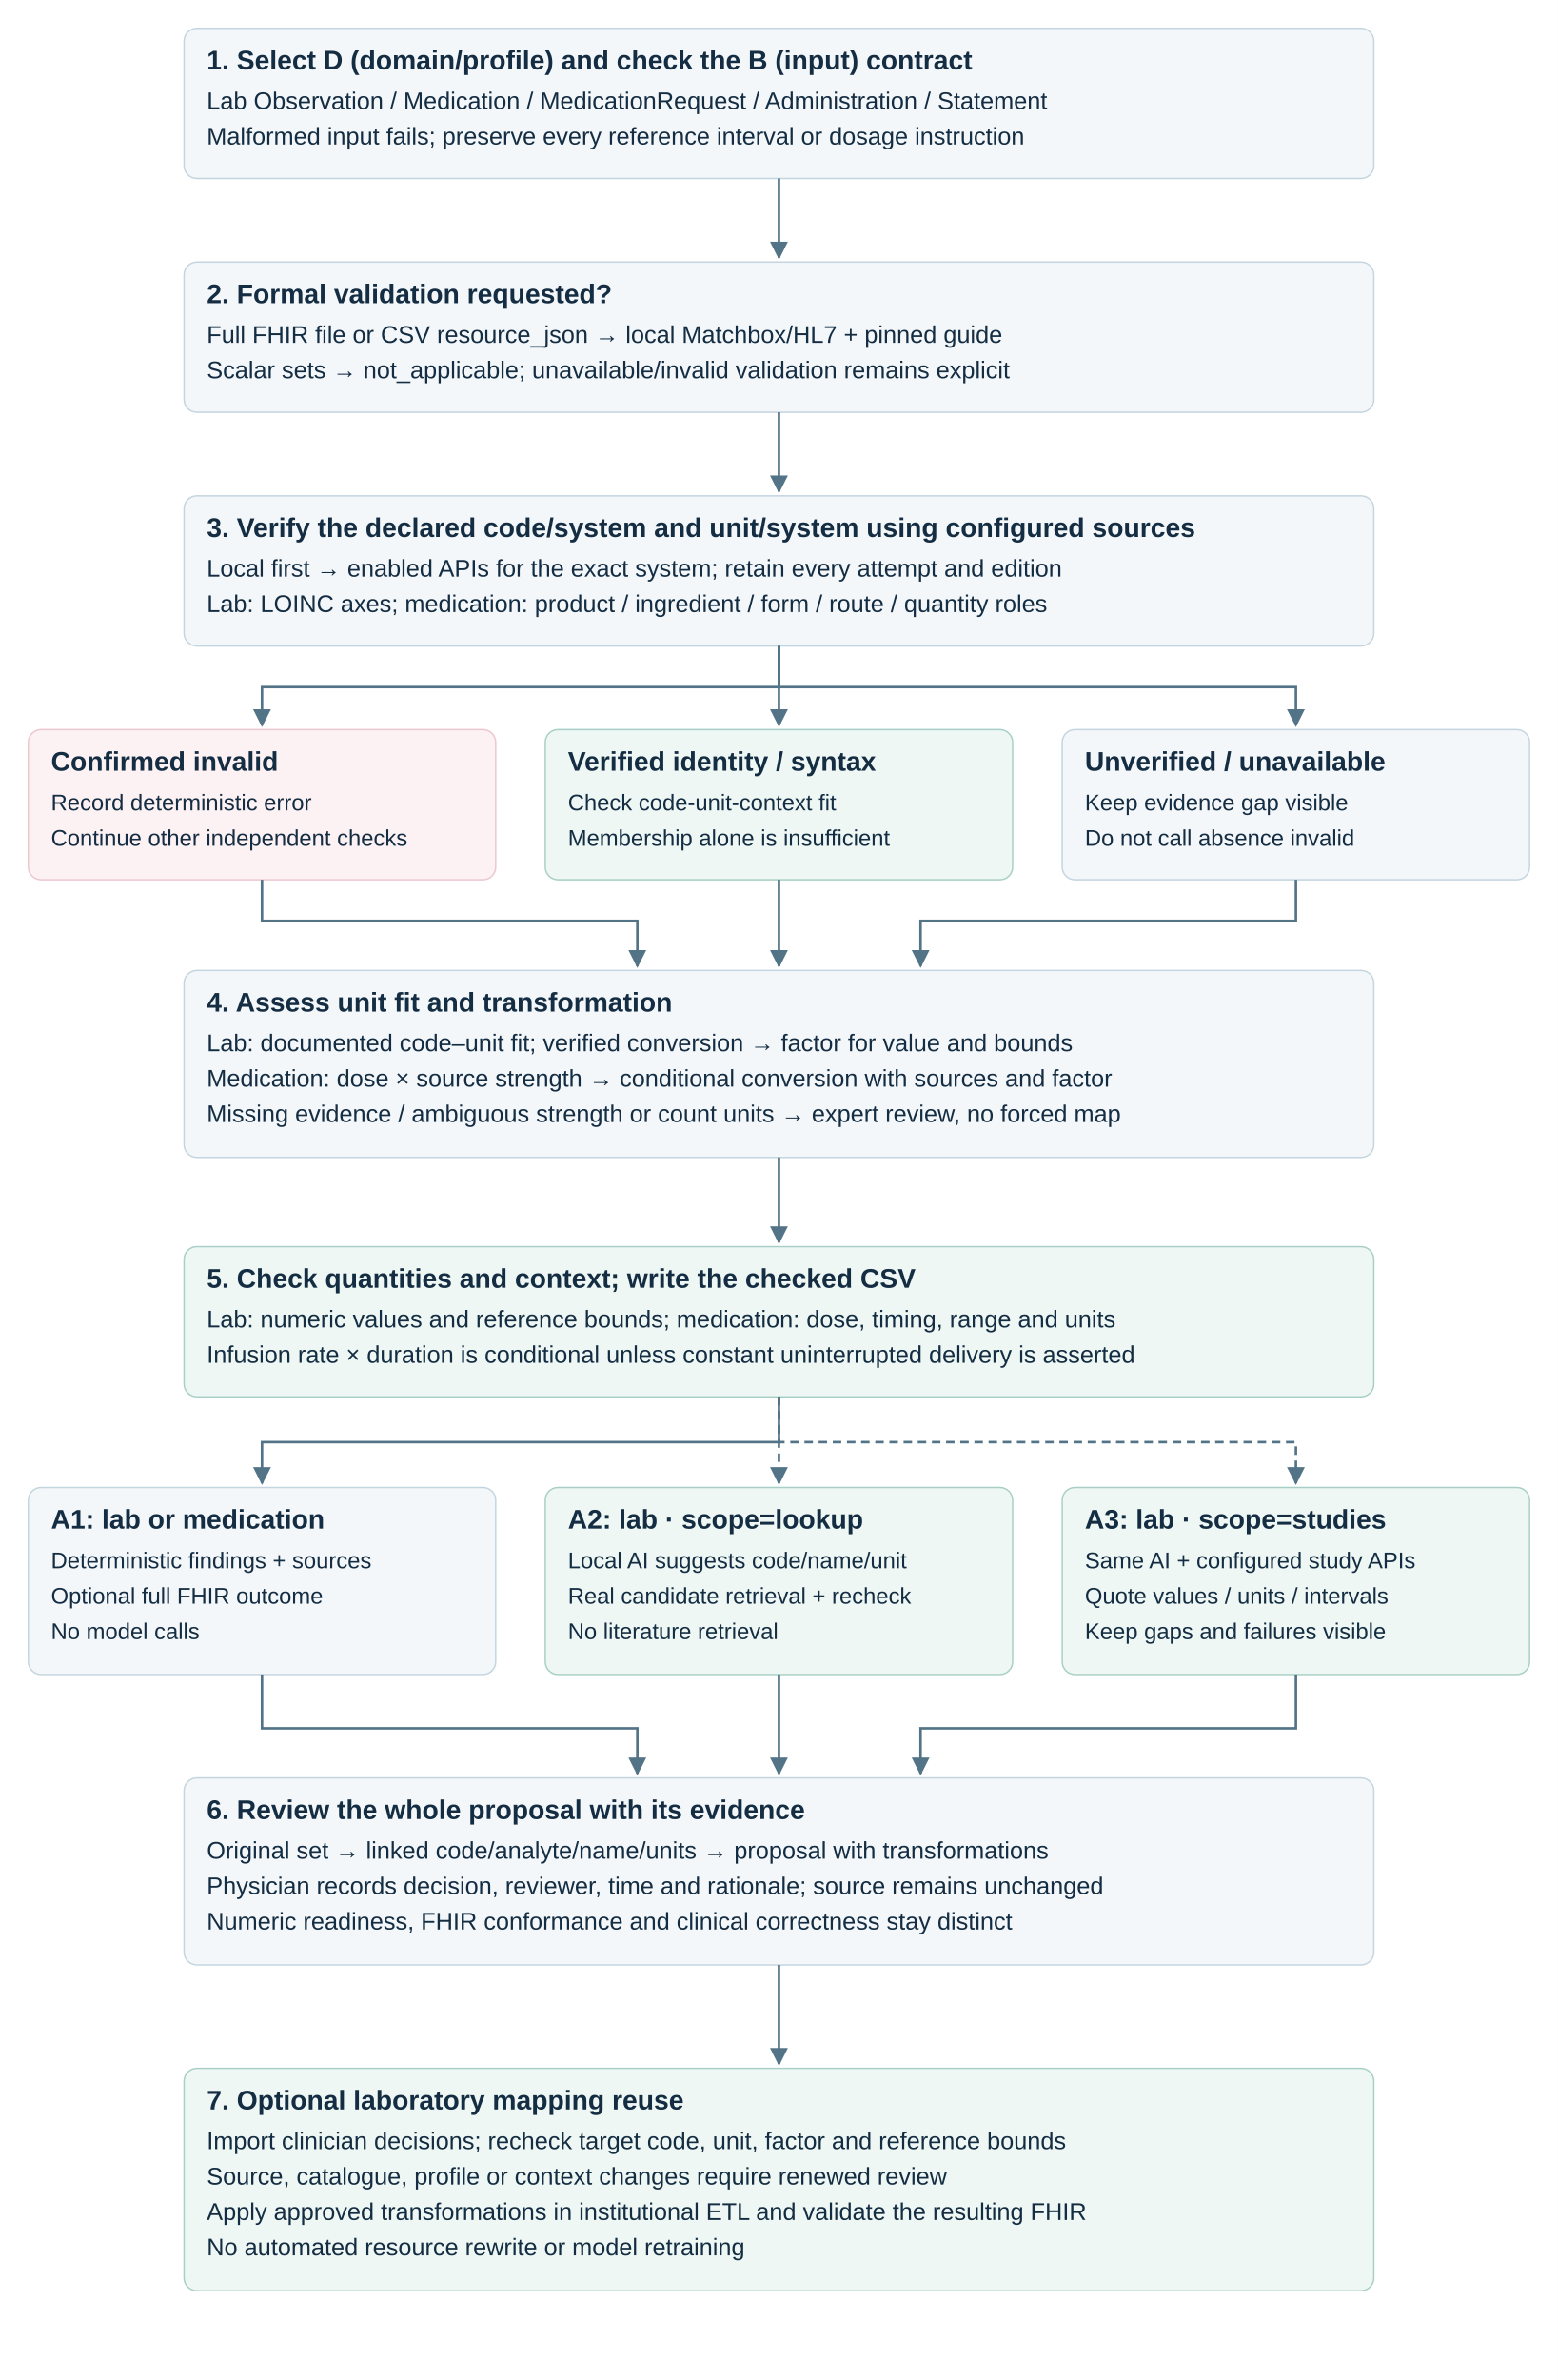
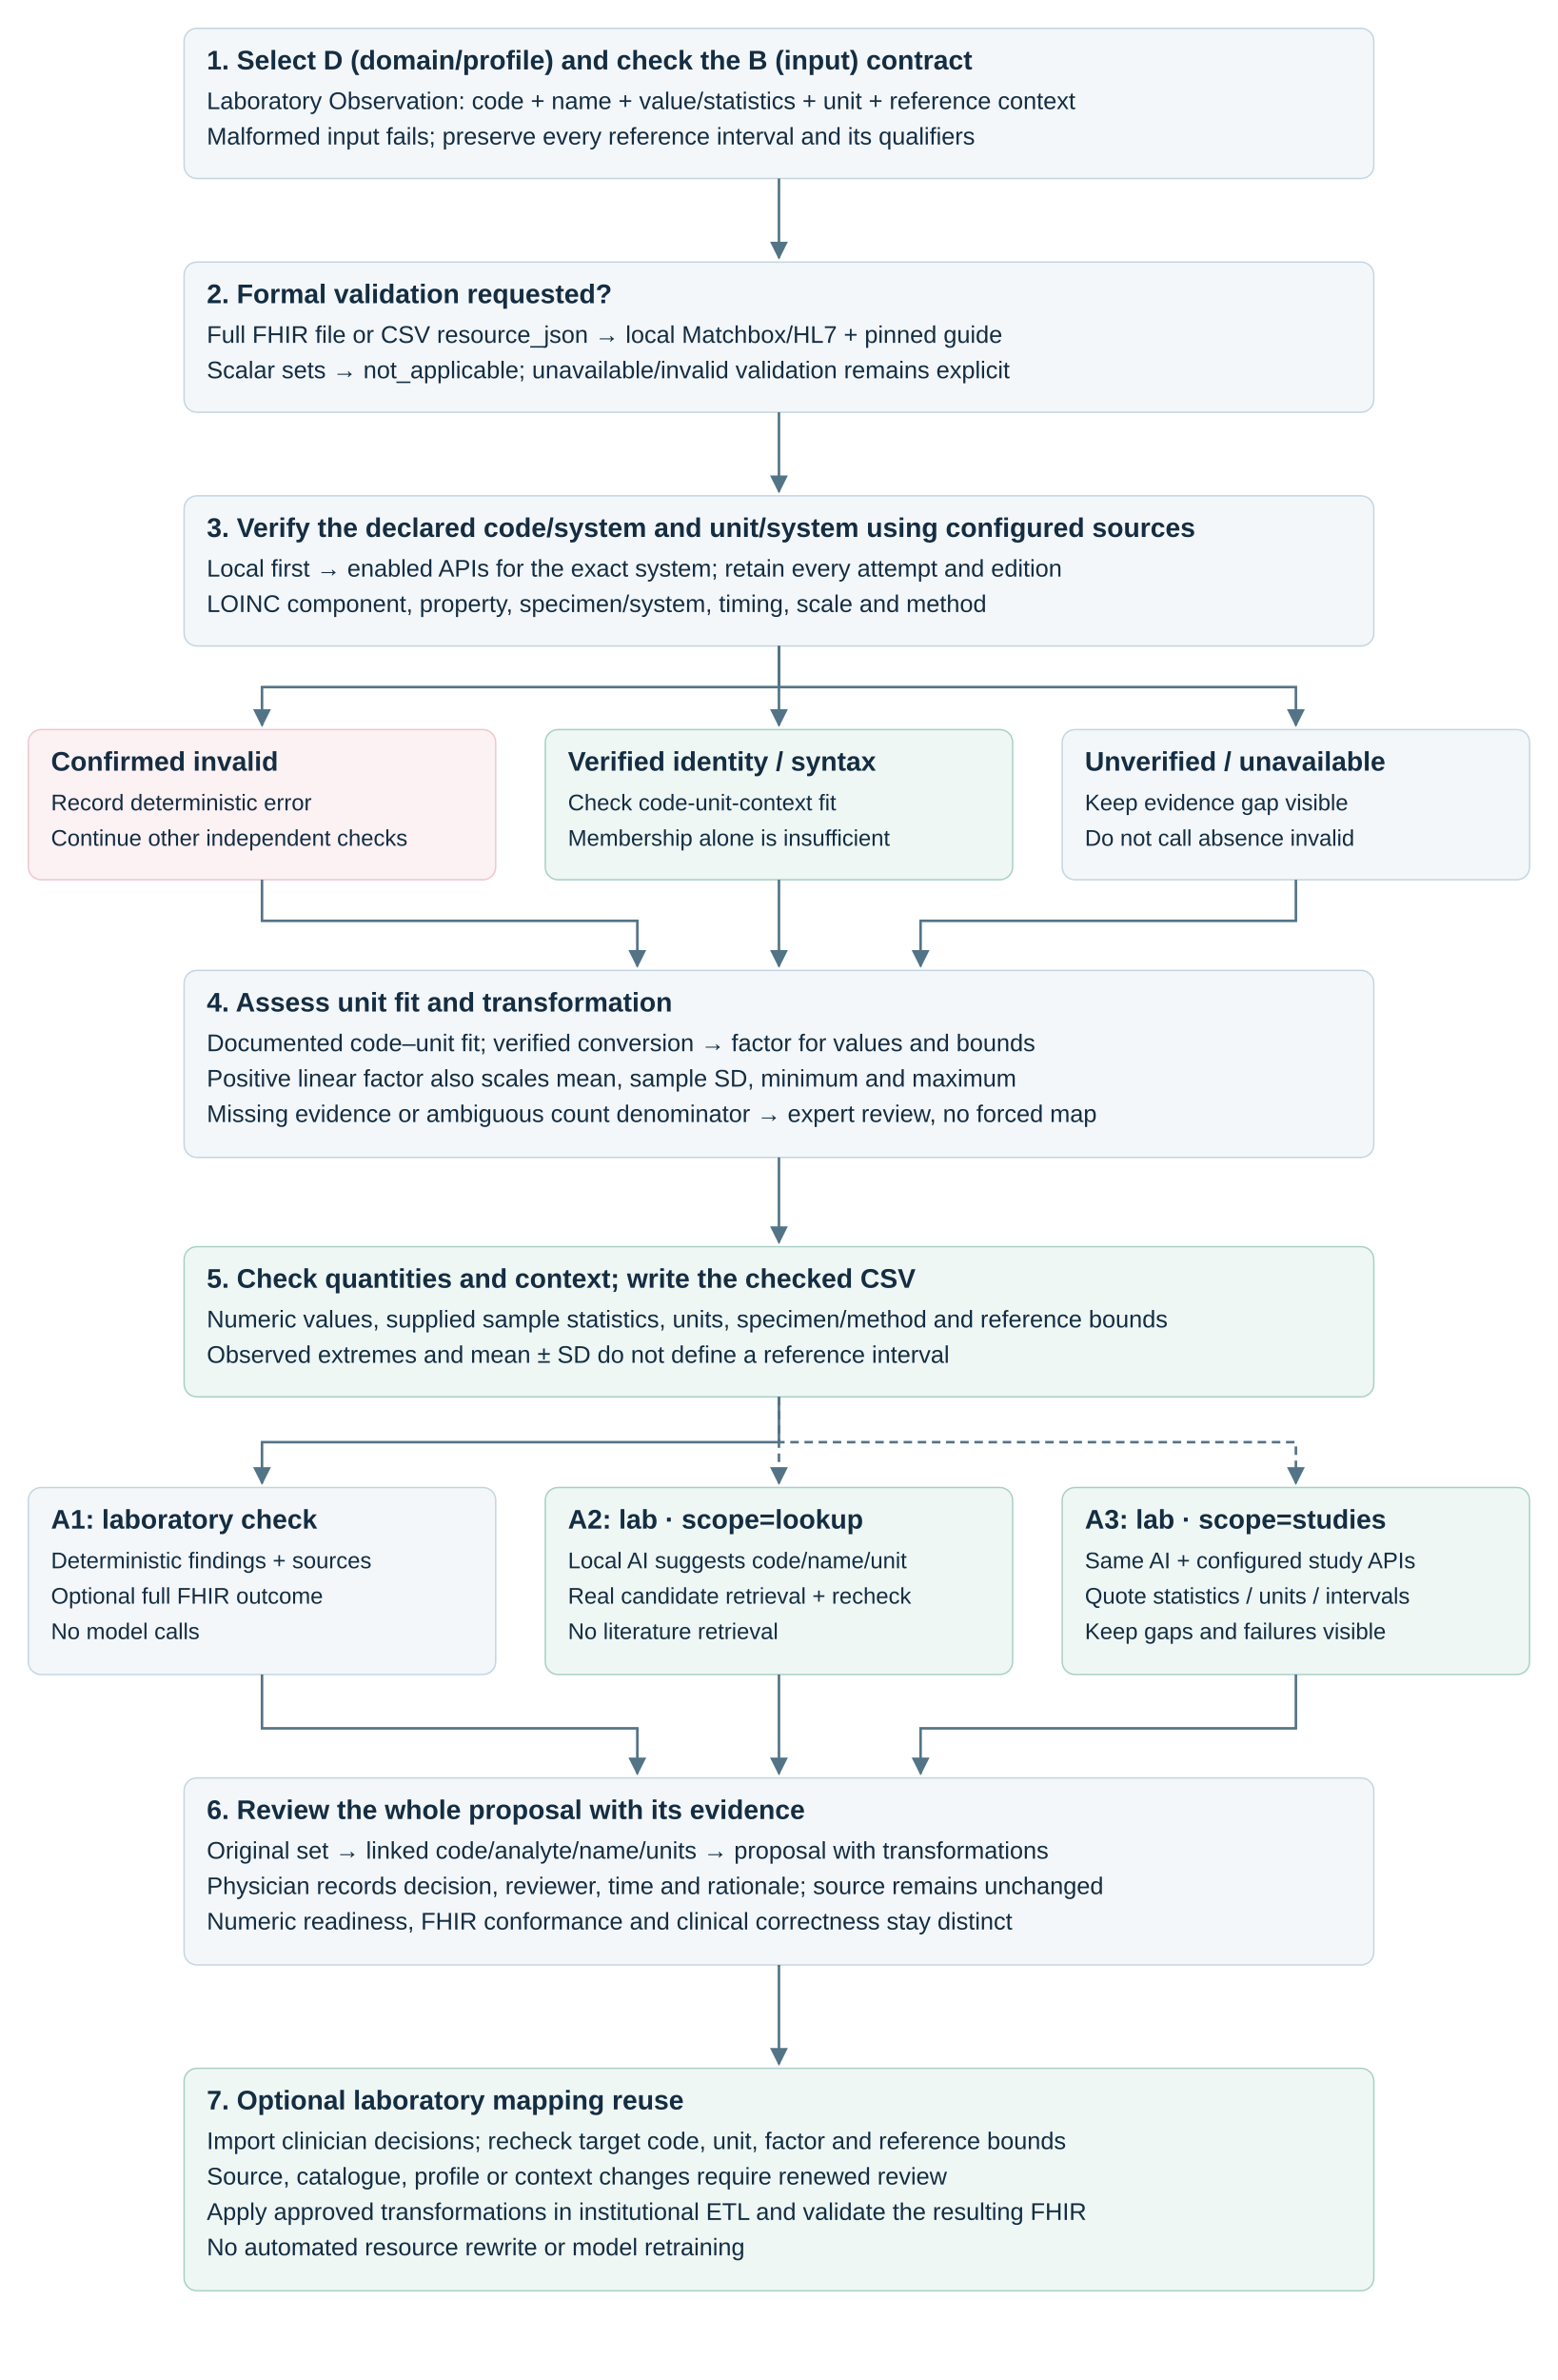
<svg xmlns="http://www.w3.org/2000/svg" width="1100" height="1680" viewBox="0 0 1100 1680" role="img" aria-labelledby="title desc">
  <defs>
    <marker id="arrow" viewBox="0 0 10 10" refX="9" refY="5" markerWidth="7" markerHeight="7" orient="auto-start-reverse">
      <path d="M0 0 L10 5 L0 10z" fill="#537487" />
    </marker>
  </defs>
  <style>text{font-family:Arial,sans-serif;fill:#142d42}.heading{font-size:19px;font-weight:700}.body{font-size:17px}.label{font-size:14px;fill:#526978}</style>
  <rect width="1100" height="100%" fill="white" />
  <g data-node="CONTRACT">
    <rect x="130" y="20" width="840" height="106" rx="9" fill="#f3f7fa" stroke="#c4d5df" />
    <text x="146" y="49" class="heading">1. Select D (domain/profile) and check the B (input) contract</text>
-     <text x="146" y="77" class="body">Lab Observation / Medication / MedicationRequest / Administration / Statement</text>
-     <text x="146" y="102" class="body">Malformed input fails; preserve every reference interval or dosage instruction</text>
+     <text x="146" y="77" class="body">Laboratory Observation: code + name + value/statistics + unit + reference context</text>
+     <text x="146" y="102" class="body">Malformed input fails; preserve every reference interval and its qualifiers</text>
  </g>
  <g data-node="VALIDATION">
    <rect x="130" y="185" width="840" height="106" rx="9" fill="#f3f7fa" stroke="#c4d5df" />
    <text x="146" y="214" class="heading">2. Formal validation requested?</text>
    <text x="146" y="242" class="body">Full FHIR file or CSV resource_json → local Matchbox/HL7 + pinned guide</text>
    <text x="146" y="267" class="body">Scalar sets → not_applicable; unavailable/invalid validation remains explicit</text>
  </g>
  <g data-node="LOOKUP">
    <rect x="130" y="350" width="840" height="106" rx="9" fill="#f3f7fa" stroke="#c4d5df" />
    <text x="146" y="379" class="heading">3. Verify the declared code/system and unit/system using configured sources</text>
    <text x="146" y="407" class="body">Local first → enabled APIs for the exact system; retain every attempt and edition</text>
-     <text x="146" y="432" class="body">Lab: LOINC axes; medication: product / ingredient / form / route / quantity roles</text>
+     <text x="146" y="432" class="body">LOINC component, property, specimen/system, timing, scale and method</text>
  </g>
  <g data-node="INVALID">
    <rect x="20" y="515" width="330" height="106" rx="9" fill="#fcf1f3" stroke="#ecc7cf" />
    <text x="36" y="544" class="heading">Confirmed invalid</text>
    <text x="36" y="572" class="body" style="font-size:16px">Record deterministic error</text>
    <text x="36" y="597" class="body" style="font-size:16px">Continue other independent checks</text>
  </g>
  <g data-node="VERIFIED">
    <rect x="385" y="515" width="330" height="106" rx="9" fill="#eef7f4" stroke="#a8cfc6" />
    <text x="401" y="544" class="heading">Verified identity / syntax</text>
    <text x="401" y="572" class="body" style="font-size:16px">Check code-unit-context fit</text>
    <text x="401" y="597" class="body" style="font-size:16px">Membership alone is insufficient</text>
  </g>
  <g data-node="UNKNOWN">
    <rect x="750" y="515" width="330" height="106" rx="9" fill="#f3f7fa" stroke="#c4d5df" />
    <text x="766" y="544" class="heading">Unverified / unavailable</text>
    <text x="766" y="572" class="body" style="font-size:16px">Keep evidence gap visible</text>
    <text x="766" y="597" class="body" style="font-size:16px">Do not call absence invalid</text>
  </g>
  <g data-node="FIT">
    <rect x="130" y="685" width="840" height="132" rx="9" fill="#f3f7fa" stroke="#c4d5df" />
    <text x="146" y="714" class="heading">4. Assess unit fit and transformation</text>
-     <text x="146" y="742" class="body">Lab: documented code–unit fit; verified conversion → factor for value and bounds</text>
-     <text x="146" y="767" class="body">Medication: dose × source strength → conditional conversion with sources and factor</text>
-     <text x="146" y="792" class="body">Missing evidence / ambiguous strength or count units → expert review, no forced map</text>
+     <text x="146" y="742" class="body">Documented code–unit fit; verified conversion → factor for values and bounds</text>
+     <text x="146" y="767" class="body">Positive linear factor also scales mean, sample SD, minimum and maximum</text>
+     <text x="146" y="792" class="body">Missing evidence or ambiguous count denominator → expert review, no forced map</text>
  </g>
  <g data-node="NUMERIC">
    <rect x="130" y="880" width="840" height="106" rx="9" fill="#eef7f4" stroke="#a8cfc6" />
    <text x="146" y="909" class="heading">5. Check quantities and context; write the checked CSV</text>
-     <text x="146" y="937" class="body">Lab: numeric values and reference bounds; medication: dose, timing, range and units</text>
-     <text x="146" y="962" class="body">Infusion rate × duration is conditional unless constant uninterrupted delivery is asserted</text>
+     <text x="146" y="937" class="body">Numeric values, supplied sample statistics, units, specimen/method and reference bounds</text>
+     <text x="146" y="962" class="body">Observed extremes and mean ± SD do not define a reference interval</text>
  </g>
  <g data-node="NO_AI">
    <rect x="20" y="1050" width="330" height="132" rx="9" fill="#f3f7fa" stroke="#c4d5df" />
-     <text x="36" y="1079" class="heading">A1: lab or medication</text>
+     <text x="36" y="1079" class="heading">A1: laboratory check</text>
    <text x="36" y="1107" class="body" style="font-size:16px">Deterministic findings + sources</text>
    <text x="36" y="1132" class="body" style="font-size:16px">Optional full FHIR outcome</text>
    <text x="36" y="1157" class="body" style="font-size:16px">No model calls</text>
  </g>
  <g data-node="AI">
    <rect x="385" y="1050" width="330" height="132" rx="9" fill="#eef7f4" stroke="#a8cfc6" />
    <text x="401" y="1079" class="heading">A2: lab · scope=lookup</text>
    <text x="401" y="1107" class="body" style="font-size:16px">Local AI suggests code/name/unit</text>
    <text x="401" y="1132" class="body" style="font-size:16px">Real candidate retrieval + recheck</text>
    <text x="401" y="1157" class="body" style="font-size:16px">No literature retrieval</text>
  </g>
  <g data-node="EVIDENCE">
    <rect x="750" y="1050" width="330" height="132" rx="9" fill="#eef7f4" stroke="#a8cfc6" />
    <text x="766" y="1079" class="heading">A3: lab · scope=studies</text>
    <text x="766" y="1107" class="body" style="font-size:16px">Same AI + configured study APIs</text>
-     <text x="766" y="1132" class="body" style="font-size:16px">Quote values / units / intervals</text>
+     <text x="766" y="1132" class="body" style="font-size:16px">Quote statistics / units / intervals</text>
    <text x="766" y="1157" class="body" style="font-size:16px">Keep gaps and failures visible</text>
  </g>
  <g data-node="REVIEW">
    <rect x="130" y="1255" width="840" height="132" rx="9" fill="#f3f7fa" stroke="#c4d5df" />
    <text x="146" y="1284" class="heading">6. Review the whole proposal with its evidence</text>
    <text x="146" y="1312" class="body">Original set → linked code/analyte/name/units → proposal with transformations</text>
    <text x="146" y="1337" class="body">Physician records decision, reviewer, time and rationale; source remains unchanged</text>
    <text x="146" y="1362" class="body">Numeric readiness, FHIR conformance and clinical correctness stay distinct</text>
  </g>
  <g data-node="REUSE">
    <rect x="130" y="1460" width="840" height="157" rx="9" fill="#eef7f4" stroke="#a8cfc6" />
    <text x="146" y="1489" class="heading">7. Optional laboratory mapping reuse</text>
    <text x="146" y="1517" class="body">Import clinician decisions; recheck target code, unit, factor and reference bounds</text>
    <text x="146" y="1542" class="body">Source, catalogue, profile or context changes require renewed review</text>
    <text x="146" y="1567" class="body">Apply approved transformations in institutional ETL and validate the resulting FHIR</text>
    <text x="146" y="1592" class="body">No automated resource rewrite or model retraining</text>
  </g>
  <path data-edge="CONTRACT-VALIDATION" d="M550 126 V182" fill="none" stroke="#537487" stroke-width="1.8" marker-end="url(#arrow)" />
  <path data-edge="VALIDATION-LOOKUP" d="M550 291 V347" fill="none" stroke="#537487" stroke-width="1.8" marker-end="url(#arrow)" />
  <path data-edge="LOOKUP-INVALID" d="M550 456 V485 H185 V512" fill="none" stroke="#537487" stroke-width="1.8" marker-end="url(#arrow)" />
  <path data-edge="LOOKUP-VERIFIED" d="M550 456 V512" fill="none" stroke="#537487" stroke-width="1.8" marker-end="url(#arrow)" />
  <path data-edge="LOOKUP-UNKNOWN" d="M550 456 V485 H915 V512" fill="none" stroke="#537487" stroke-width="1.8" marker-end="url(#arrow)" />
  <path data-edge="INVALID-FIT" d="M185 621 V650 H450 V682" fill="none" stroke="#537487" stroke-width="1.8" marker-end="url(#arrow)" />
  <path data-edge="VERIFIED-FIT" d="M550 621 V682" fill="none" stroke="#537487" stroke-width="1.8" marker-end="url(#arrow)" />
  <path data-edge="UNKNOWN-FIT" d="M915 621 V650 H650 V682" fill="none" stroke="#537487" stroke-width="1.8" marker-end="url(#arrow)" />
  <path data-edge="FIT-NUMERIC" d="M550 817 V877" fill="none" stroke="#537487" stroke-width="1.8" marker-end="url(#arrow)" />
  <path data-edge="NUMERIC-NO_AI" d="M550 986 V1018 H185 V1047" fill="none" stroke="#537487" stroke-width="1.8" marker-end="url(#arrow)" />
  <path data-edge="NUMERIC-AI" d="M550 986 V1047" fill="none" stroke="#537487" stroke-width="1.8" stroke-dasharray="6 4" marker-end="url(#arrow)" />
  <path data-edge="NUMERIC-EVIDENCE" d="M550 986 V1018 H915 V1047" fill="none" stroke="#537487" stroke-width="1.8" stroke-dasharray="6 4" marker-end="url(#arrow)" />
  <path data-edge="NO_AI-REVIEW" d="M185 1182 V1220 H450 V1252" fill="none" stroke="#537487" stroke-width="1.8" marker-end="url(#arrow)" />
  <path data-edge="AI-REVIEW" d="M550 1182 V1252" fill="none" stroke="#537487" stroke-width="1.8" marker-end="url(#arrow)" />
  <path data-edge="EVIDENCE-REVIEW" d="M915 1182 V1220 H650 V1252" fill="none" stroke="#537487" stroke-width="1.8" marker-end="url(#arrow)" />
  <path data-edge="REVIEW-REUSE" d="M550 1387 V1457" fill="none" stroke="#537487" stroke-width="1.8" marker-end="url(#arrow)" />
</svg>
